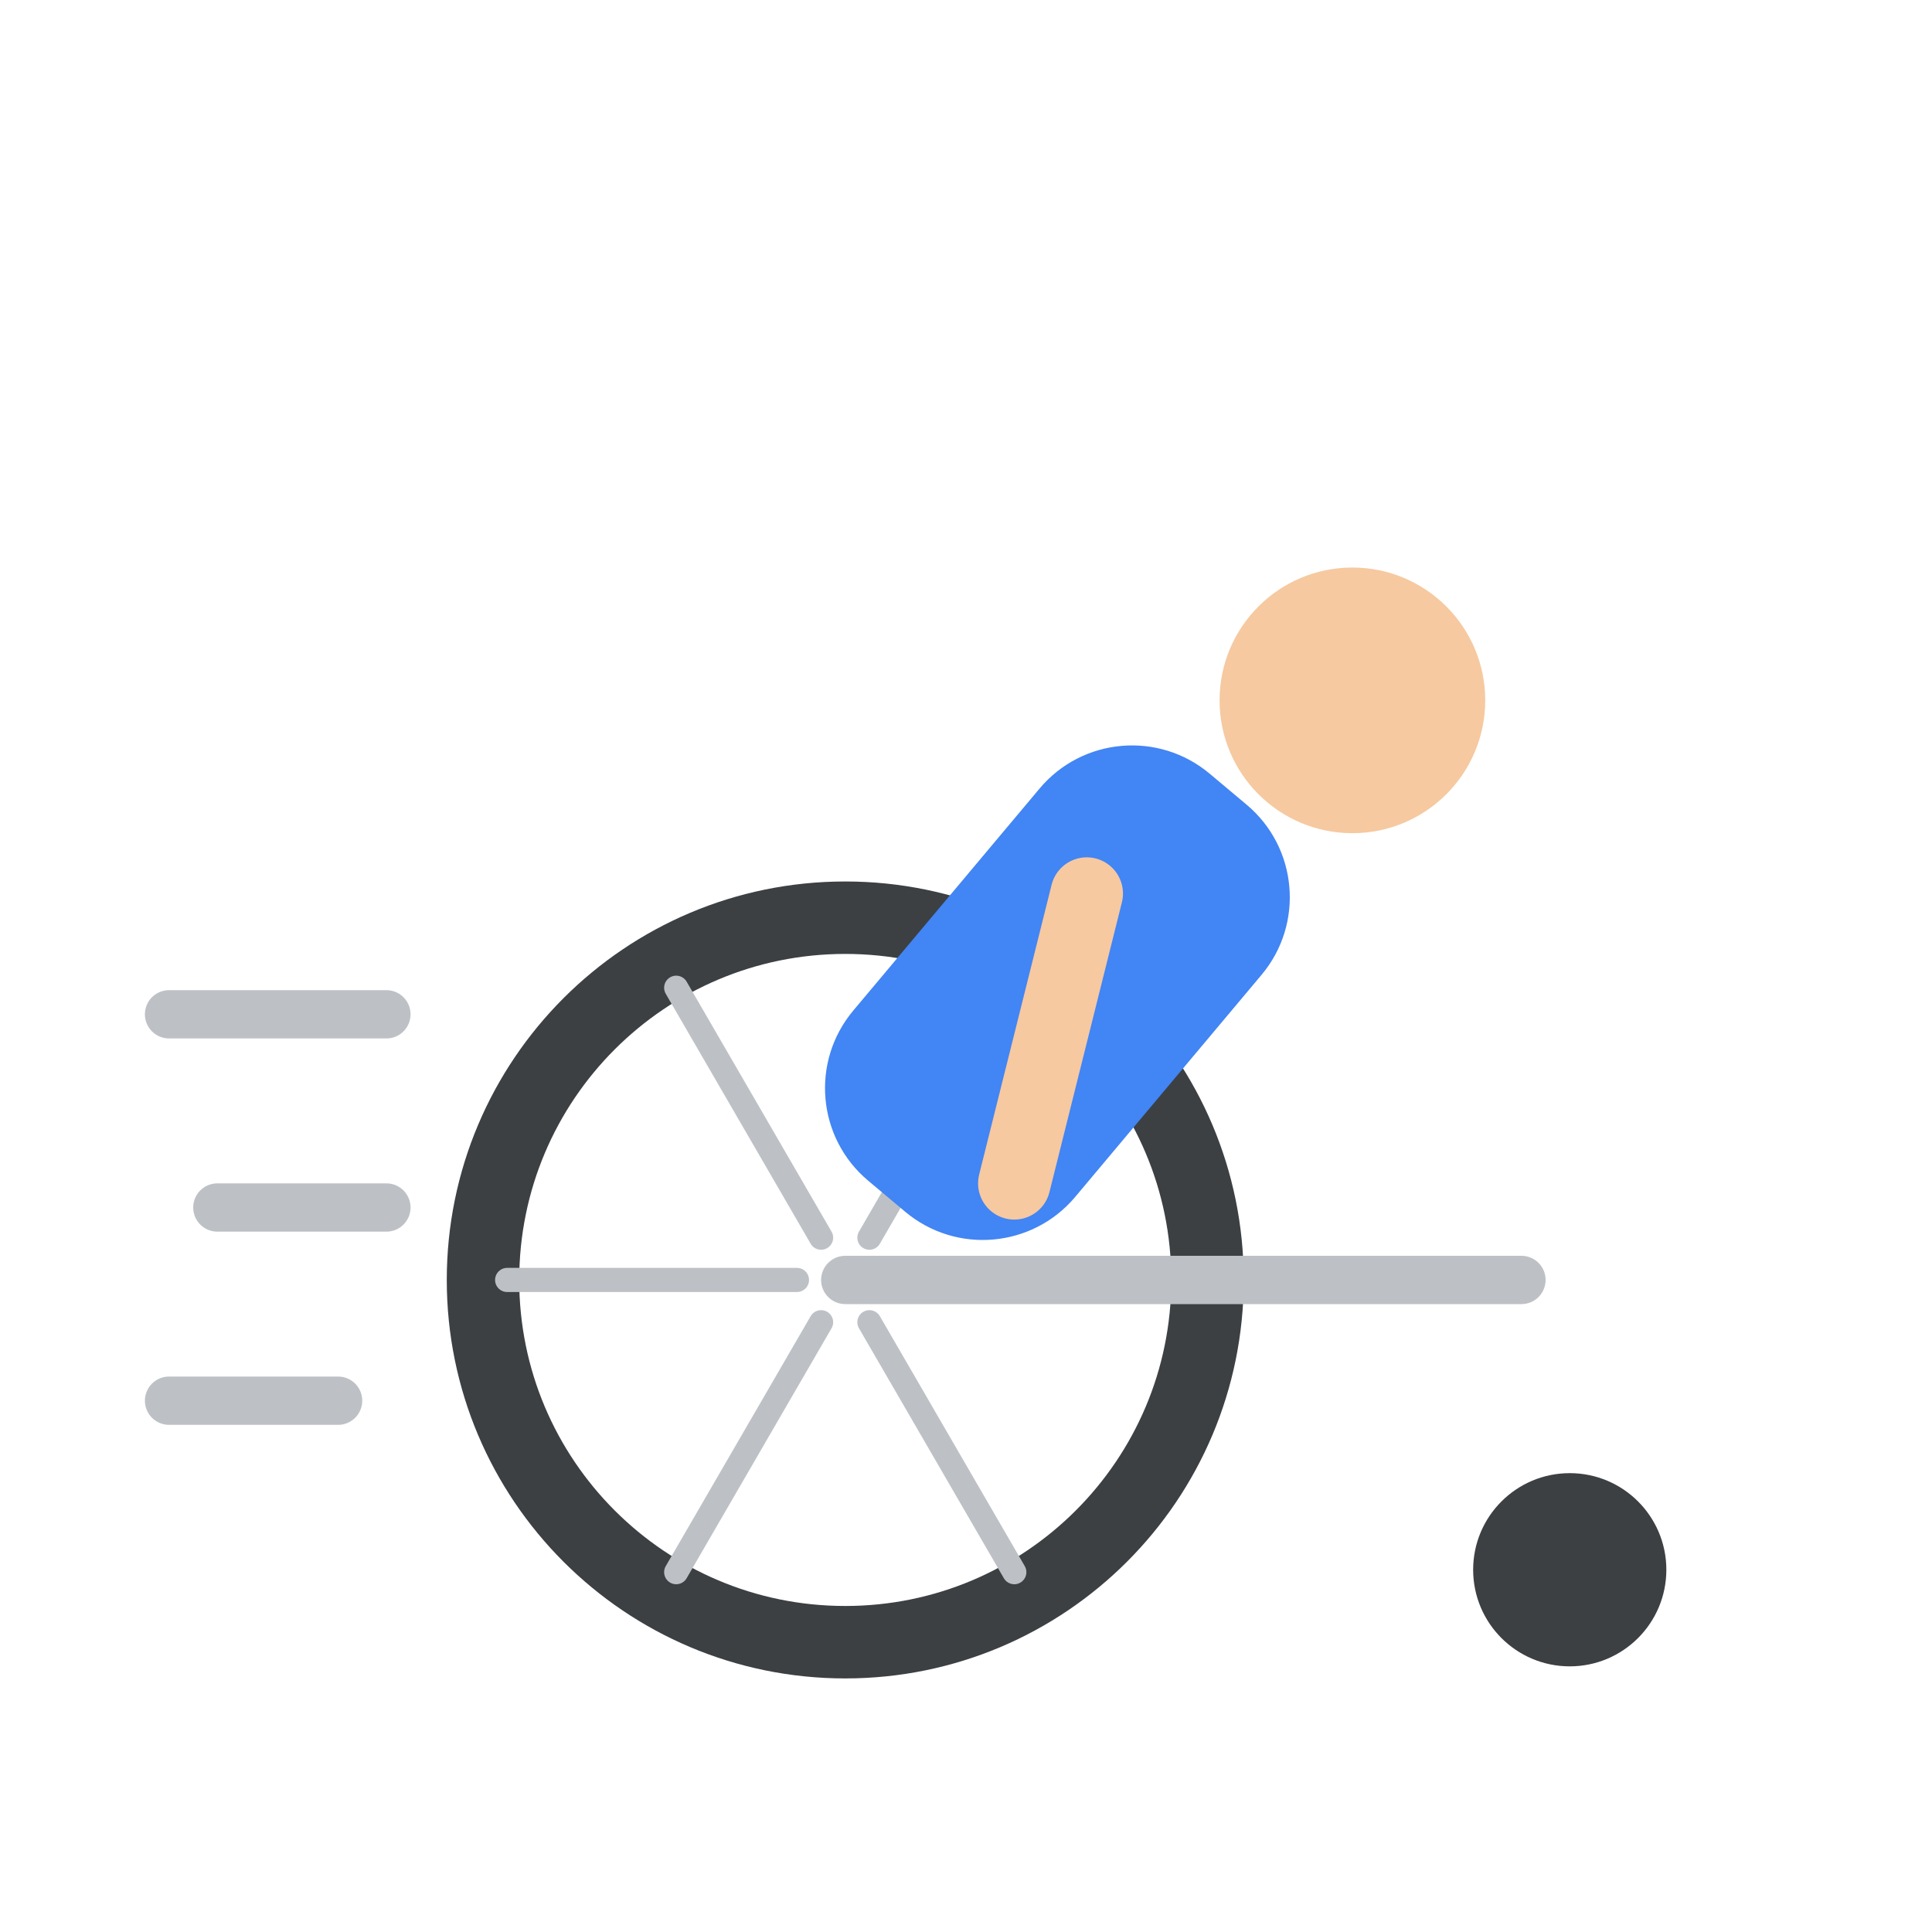
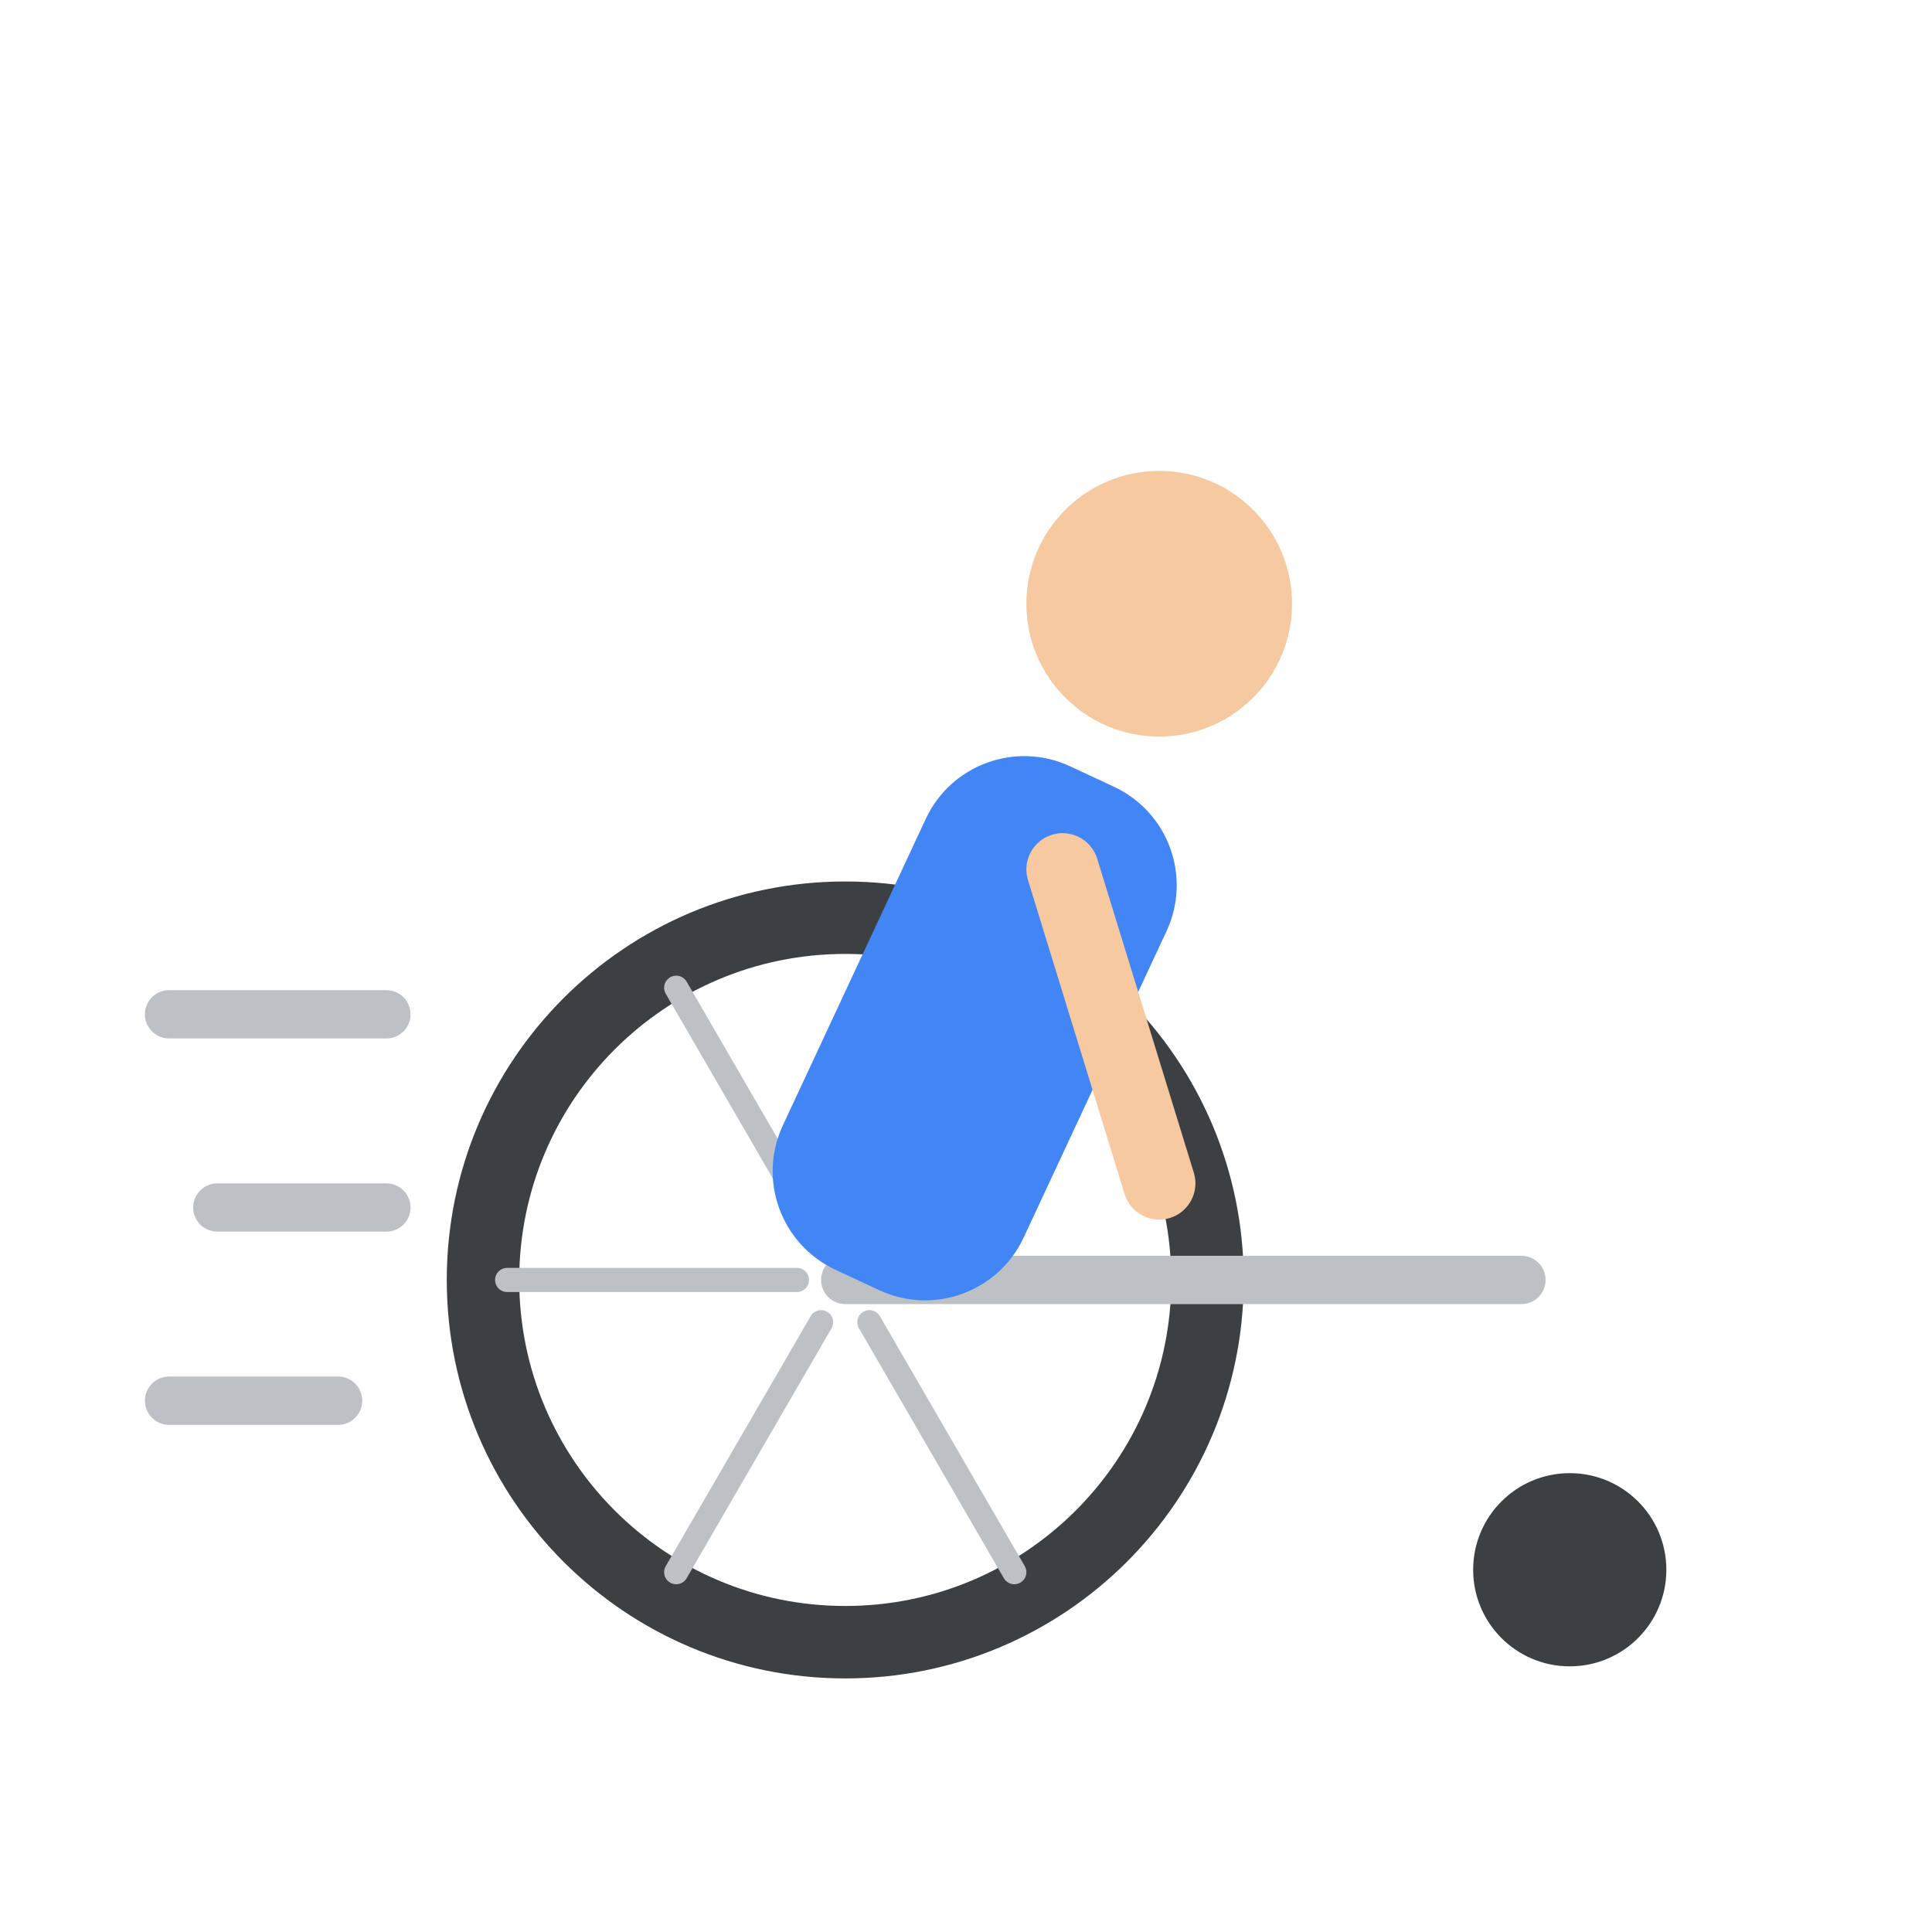
<svg xmlns="http://www.w3.org/2000/svg" viewBox="0 0 160 160">
  <path d="M40 106a30 30 0 1 0 60 0a30 30 0 1 0 -60 0" fill="none" stroke-width="6" stroke-linecap="round" stroke-linejoin="round" stroke="#3C4043" />
  <path d="M74.0 106.0L98.0 106.0M72.0 109.5L84.0 130.2M68.0 109.5L56.0 130.2M66.0 106.0L42.0 106.0M68.0 102.5L56.0 81.8M72.0 102.5L84.0 81.8" fill="none" stroke-width="2" stroke-linecap="round" stroke-linejoin="round" stroke="#BDC1C6" />
  <path d="M70 106h56" fill="none" stroke-width="4" stroke-linecap="round" stroke-linejoin="round" stroke="#BDC1C6" />
  <circle cx="130" cy="130" r="8" fill="#3C4043" />
-   <rect x="64" y="56" width="24" height="44" rx="10" transform="rotate(40 76 96)" fill="#4285F4" />
-   <circle cx="112" cy="58" r="11" fill="#F6C9A0" />
-   <path d="M90 74l-6 24" fill="none" stroke-width="6" stroke-linecap="round" stroke-linejoin="round" stroke="#F6C9A0" />
+   <rect x="60" y="60" width="22" height="46" rx="9" transform="rotate(25 71 106)" fill="#4285F4" />
+   <circle cx="96" cy="50" r="11" fill="#F6C9A0" />
+   <path d="M88 72l8 26" fill="none" stroke-width="6" stroke-linecap="round" stroke-linejoin="round" stroke="#F6C9A0" />
  <path d="M14 84h18M18 100h14M14 116h14" fill="none" stroke-width="4" stroke-linecap="round" stroke-linejoin="round" stroke="#BDC1C6" />
</svg>
